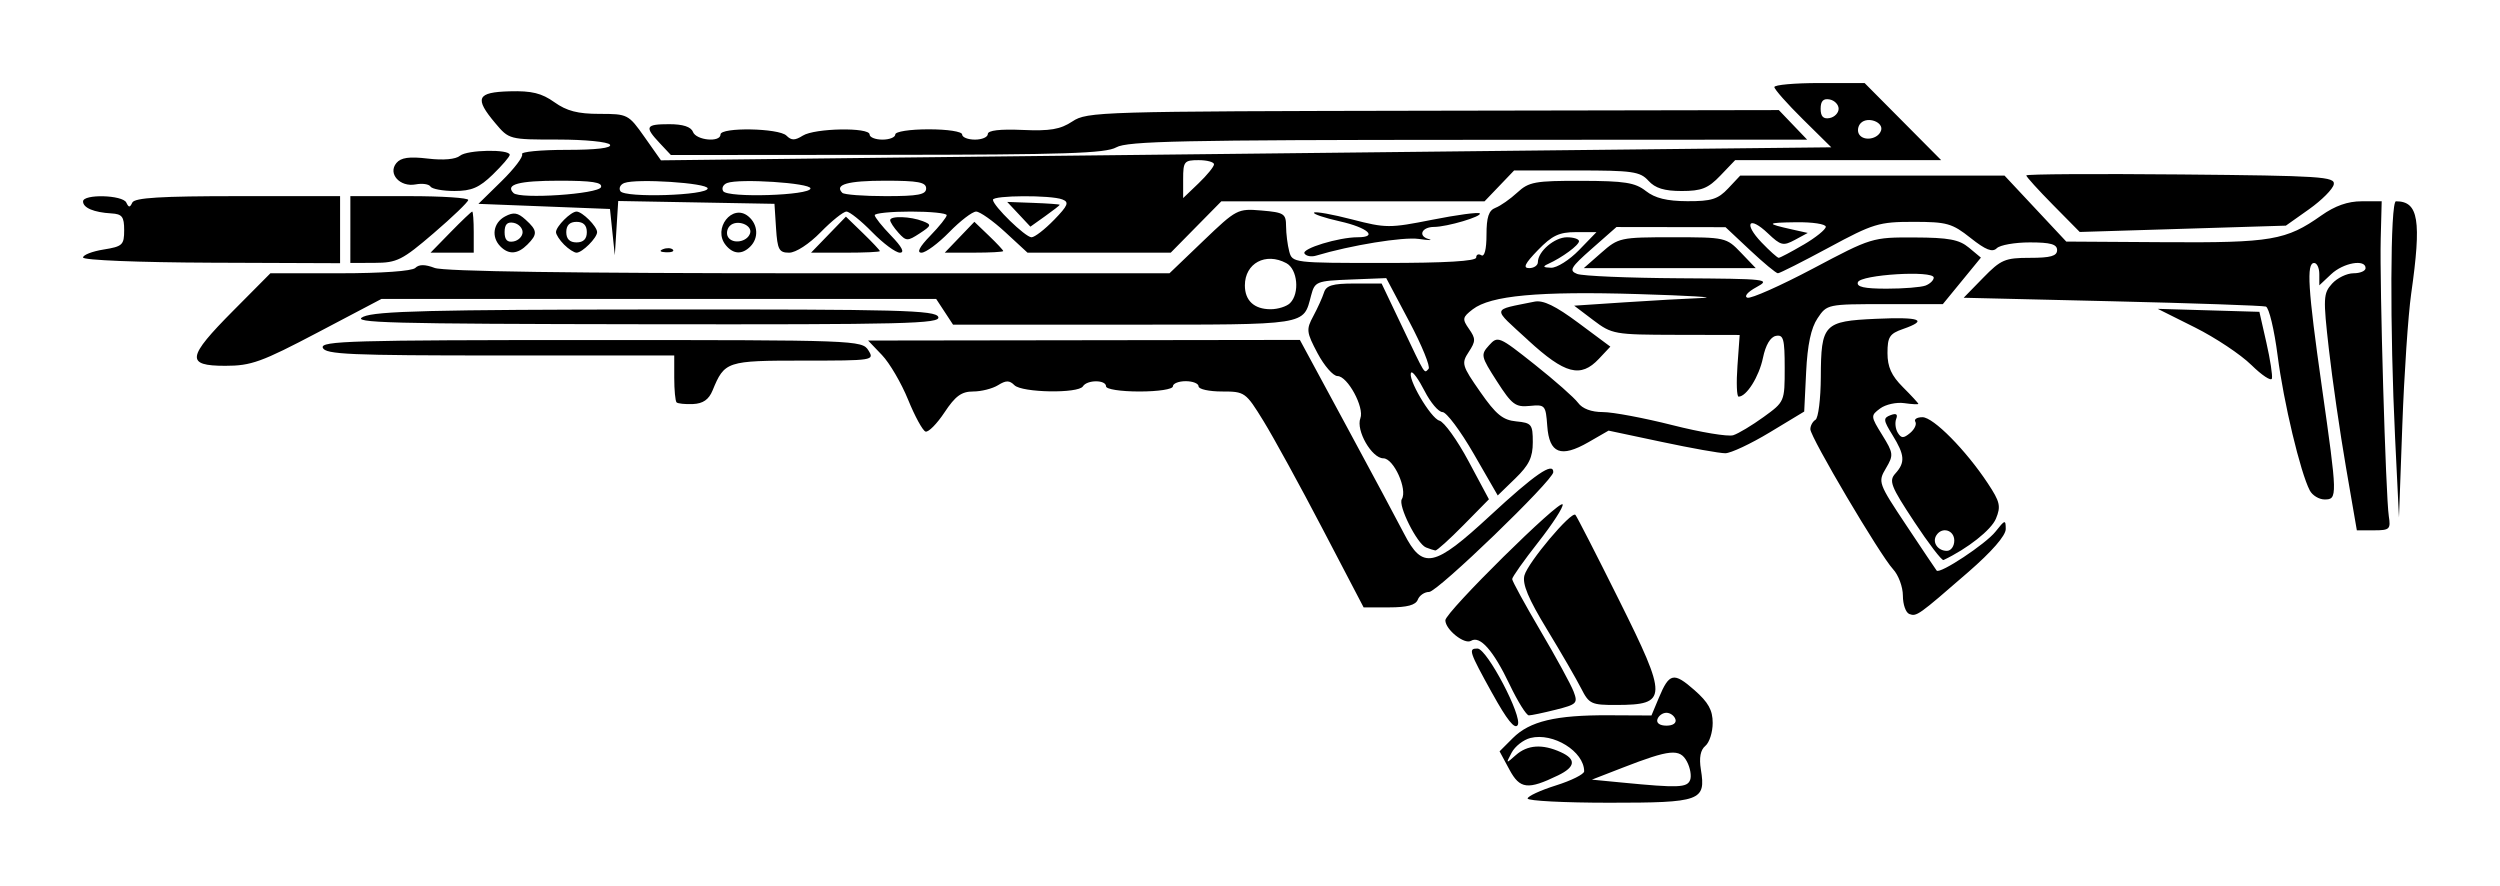
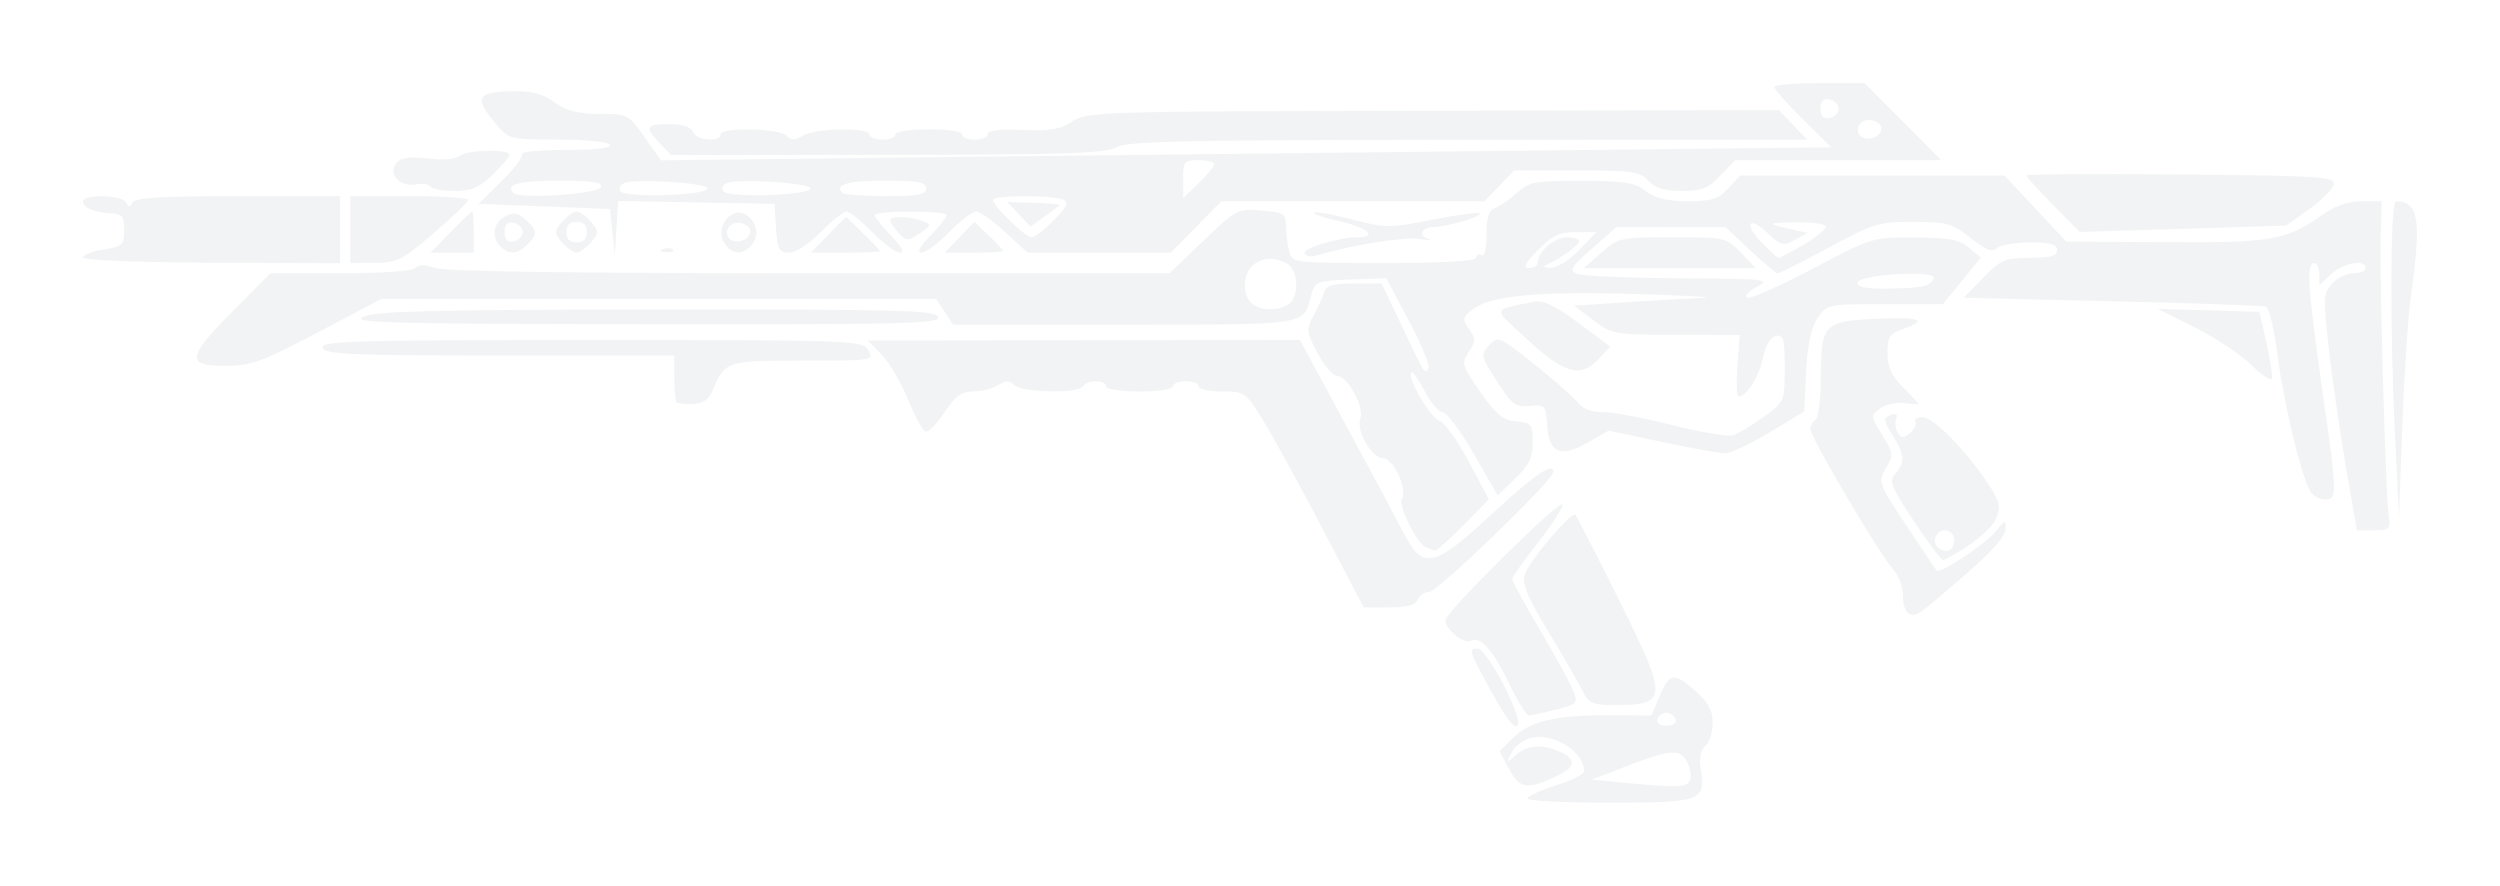
<svg xmlns="http://www.w3.org/2000/svg" width="361.254" height="128" viewBox="0 0 95.582 33.867" version="1.1" id="svg8">
  <defs id="defs2" />
  <g id="layer1">
-     <path style="fill:#000000;stroke-width:0.197;fill-opacity:1" d="m 58.405,30.531 c 0,-0.088 0.486,-0.314 1.081,-0.501 0.595,-0.187 1.081,-0.43 1.081,-0.54 0,-0.758 -1.184,-1.493 -2.054,-1.275 -0.269,0.068 -0.593,0.321 -0.72,0.563 -0.224,0.427 -0.219,0.43 0.157,0.096 0.452,-0.4 1.018,-0.438 1.729,-0.114 0.592,0.27 0.556,0.563 -0.109,0.885 -1.158,0.561 -1.459,0.526 -1.86,-0.219 l -0.377,-0.7 0.505,-0.505 c 0.648,-0.648 1.639,-0.884 3.672,-0.874 l 1.63,0.008 0.283,-0.677 c 0.399,-0.954 0.566,-0.99 1.358,-0.295 0.534,0.469 0.7,0.766 0.7,1.258 0,0.354 -0.126,0.748 -0.28,0.876 -0.189,0.157 -0.245,0.452 -0.171,0.907 0.194,1.197 5.9e-5,1.267 -3.503,1.267 -1.716,7e-6 -3.121,-0.072 -3.121,-0.161 z m 6.213,-0.708 c 0.059,-0.154 0.004,-0.473 -0.123,-0.709 -0.269,-0.502 -0.647,-0.466 -2.459,0.238 l -1.174,0.456 1.179,0.114 c 2.123,0.206 2.464,0.193 2.576,-0.099 z m -0.562,-2.325 c -0.045,-0.135 -0.2,-0.246 -0.344,-0.246 -0.144,0 -0.299,0.111 -0.344,0.246 -0.049,0.146 0.091,0.246 0.344,0.246 0.253,0 0.393,-0.1 0.344,-0.246 z m -7.002,-0.987 c -0.891,-1.613 -0.925,-1.717 -0.565,-1.715 0.362,0.002 1.732,2.609 1.537,2.925 -0.111,0.179 -0.41,-0.195 -0.971,-1.211 z m 0.661,-0.344 c -0.621,-1.3 -1.131,-1.877 -1.472,-1.667 -0.251,0.155 -0.983,-0.43 -0.983,-0.785 0,-0.309 4.405,-4.66 4.484,-4.429 0.034,0.099 -0.386,0.749 -0.934,1.446 -0.547,0.697 -0.995,1.33 -0.995,1.407 0,0.077 0.487,0.969 1.083,1.981 0.596,1.012 1.165,2.056 1.265,2.319 0.17,0.447 0.126,0.493 -0.679,0.695 -0.473,0.119 -0.938,0.217 -1.032,0.217 -0.094,0 -0.426,-0.532 -0.737,-1.183 z m 2.736,0.151 c -0.178,-0.351 -0.765,-1.366 -1.305,-2.254 -0.716,-1.177 -0.95,-1.737 -0.863,-2.064 0.132,-0.494 1.797,-2.472 1.949,-2.316 0.052,0.054 0.8,1.513 1.661,3.243 1.882,3.778 1.876,4.02 -0.092,4.026 -0.962,0.003 -1.047,-0.037 -1.35,-0.636 z m 12.548,-2.843 c -0.135,-0.049 -0.246,-0.363 -0.246,-0.699 0,-0.335 -0.169,-0.792 -0.377,-1.015 -0.499,-0.538 -3.161,-5.044 -3.161,-5.351 0,-0.132 0.088,-0.295 0.197,-0.361 0.108,-0.067 0.199,-0.802 0.203,-1.633 0.008,-2.027 0.113,-2.137 2.112,-2.227 1.694,-0.077 2.017,0.046 1.027,0.391 -0.509,0.177 -0.59,0.303 -0.59,0.919 0,0.53 0.151,0.864 0.59,1.303 0.324,0.324 0.59,0.612 0.59,0.639 0,0.027 -0.243,0.015 -0.541,-0.028 -0.297,-0.042 -0.71,0.049 -0.918,0.203 -0.369,0.274 -0.368,0.295 0.079,1.017 0.43,0.696 0.438,0.767 0.14,1.271 -0.31,0.524 -0.296,0.564 0.785,2.189 0.605,0.911 1.125,1.685 1.155,1.722 0.12,0.145 1.88,-1.02 2.249,-1.488 0.362,-0.46 0.392,-0.468 0.392,-0.099 0,0.251 -0.53,0.86 -1.425,1.638 -1.924,1.672 -1.979,1.712 -2.26,1.61 z M 50.569,20.226 c -0.861,-1.649 -1.879,-3.506 -2.262,-4.128 -0.682,-1.108 -0.714,-1.13 -1.589,-1.13 -0.491,0 -0.893,-0.088 -0.893,-0.197 0,-0.108 -0.221,-0.197 -0.491,-0.197 -0.27,0 -0.491,0.088 -0.491,0.197 0,0.111 -0.557,0.197 -1.278,0.197 -0.721,0 -1.278,-0.086 -1.278,-0.197 0,-0.256 -0.726,-0.256 -0.884,0 -0.174,0.281 -2.33,0.244 -2.619,-0.044 -0.19,-0.19 -0.322,-0.19 -0.626,0 -0.212,0.132 -0.64,0.241 -0.952,0.241 -0.444,0 -0.68,0.172 -1.095,0.799 -0.291,0.439 -0.617,0.769 -0.726,0.733 -0.108,-0.036 -0.408,-0.585 -0.666,-1.219 -0.258,-0.634 -0.707,-1.402 -0.999,-1.707 l -0.53,-0.554 8.254,-0.012 8.254,-0.012 1.781,3.295 c 0.98,1.812 1.97,3.661 2.2,4.109 0.716,1.393 1.142,1.304 3.295,-0.687 1.708,-1.58 2.413,-2.065 2.413,-1.662 0,0.31 -4.427,4.581 -4.748,4.581 -0.176,0 -0.371,0.133 -0.433,0.295 -0.08,0.207 -0.403,0.295 -1.092,0.295 h -0.979 z m 22.615,-0.282 c -0.895,-1.355 -0.974,-1.558 -0.719,-1.84 0.383,-0.423 0.362,-0.708 -0.109,-1.469 -0.355,-0.575 -0.363,-0.652 -0.076,-0.762 0.217,-0.083 0.287,-0.038 0.217,0.143 -0.056,0.146 -0.028,0.385 0.061,0.53 0.134,0.217 0.218,0.219 0.471,0.009 0.169,-0.14 0.259,-0.334 0.2,-0.43 -0.059,-0.096 0.063,-0.174 0.272,-0.174 0.416,0 1.656,1.254 2.498,2.527 0.468,0.708 0.508,0.879 0.311,1.353 -0.18,0.432 -1.082,1.144 -2.004,1.581 -0.064,0.03 -0.569,-0.63 -1.122,-1.467 z m 1.534,0.724 c 0,-0.407 -0.474,-0.542 -0.688,-0.197 -0.165,0.266 0.058,0.59 0.405,0.59 0.156,0 0.283,-0.177 0.283,-0.393 z m -20.201,0.261 c -0.339,-0.136 -1.072,-1.602 -0.922,-1.844 0.228,-0.369 -0.31,-1.562 -0.705,-1.562 -0.443,0 -1.057,-1.07 -0.879,-1.532 0.159,-0.415 -0.49,-1.613 -0.875,-1.613 -0.165,0 -0.507,-0.392 -0.761,-0.87 -0.429,-0.81 -0.441,-0.909 -0.162,-1.425 0.164,-0.305 0.347,-0.71 0.407,-0.899 0.085,-0.271 0.329,-0.344 1.155,-0.344 h 1.048 l 0.773,1.622 c 0.929,1.95 0.846,1.817 1.022,1.641 0.079,-0.079 -0.253,-0.892 -0.737,-1.807 l -0.881,-1.663 -1.362,0.054 c -1.31,0.052 -1.368,0.076 -1.51,0.607 -0.308,1.158 -0.05,1.118 -7.153,1.118 H 36.437 L 36.115,11.921 35.793,11.43 H 25.188 14.582 l -2.428,1.278 c -2.16,1.136 -2.551,1.278 -3.542,1.278 -1.518,0 -1.471,-0.319 0.306,-2.108 l 1.42,-1.43 h 2.668 c 1.58,0 2.751,-0.083 2.872,-0.204 0.141,-0.141 0.37,-0.141 0.74,0 0.352,0.134 5.276,0.204 14.315,0.204 H 44.713 L 46.007,9.208 c 1.269,-1.215 1.311,-1.237 2.227,-1.159 0.858,0.073 0.934,0.121 0.936,0.6 0.002,0.286 0.056,0.72 0.121,0.963 0.117,0.438 0.154,0.442 3.633,0.442 2.343,0 3.515,-0.069 3.515,-0.208 0,-0.114 0.088,-0.153 0.197,-0.087 0.12,0.074 0.197,-0.229 0.197,-0.781 0,-0.678 0.085,-0.935 0.344,-1.033 0.189,-0.072 0.564,-0.335 0.833,-0.583 0.444,-0.41 0.673,-0.452 2.457,-0.448 1.65,0.004 2.047,0.066 2.459,0.389 0.352,0.275 0.803,0.386 1.587,0.389 0.918,0.004 1.171,-0.075 1.558,-0.487 l 0.462,-0.491 h 5.053 5.053 l 1.18,1.261 1.18,1.261 3.77,0.024 c 4.071,0.026 4.639,-0.071 5.983,-1.022 0.522,-0.369 1.012,-0.542 1.537,-0.542 h 0.77 l -0.037,1.425 c -0.045,1.731 0.192,9.86 0.309,10.614 0.078,0.498 0.033,0.541 -0.569,0.541 h -0.653 l -0.415,-2.408 c -0.228,-1.324 -0.523,-3.356 -0.654,-4.516 -0.223,-1.961 -0.214,-2.136 0.121,-2.506 0.198,-0.219 0.568,-0.398 0.821,-0.398 0.254,0 0.461,-0.088 0.461,-0.197 0,-0.355 -0.85,-0.206 -1.314,0.231 l -0.455,0.427 v -0.427 c 0,-0.235 -0.088,-0.427 -0.197,-0.427 -0.301,0 -0.24,0.973 0.292,4.719 0.601,4.227 0.603,4.322 0.108,4.322 -0.212,0 -0.468,-0.155 -0.567,-0.344 -0.359,-0.683 -1.001,-3.374 -1.229,-5.149 -0.128,-0.997 -0.331,-1.844 -0.45,-1.882 -0.12,-0.038 -2.769,-0.129 -5.886,-0.203 l -5.668,-0.134 0.745,-0.763 c 0.68,-0.697 0.836,-0.763 1.786,-0.763 0.794,0 1.041,-0.07 1.041,-0.295 0,-0.225 -0.247,-0.295 -1.042,-0.295 -0.573,0 -1.142,0.1 -1.265,0.223 -0.166,0.166 -0.421,0.067 -1.001,-0.393 -0.708,-0.561 -0.904,-0.616 -2.188,-0.616 -1.317,0 -1.529,0.064 -3.232,0.983 -1.003,0.541 -1.879,0.983 -1.947,0.983 -0.068,0 -0.547,-0.397 -1.063,-0.881 l -0.939,-0.881 -2.085,-0.003 -2.085,-0.003 -0.936,0.824 c -0.819,0.721 -0.89,0.842 -0.568,0.969 0.203,0.08 1.96,0.154 3.906,0.166 3.383,0.021 3.512,0.036 2.948,0.341 -0.335,0.182 -0.483,0.355 -0.343,0.402 0.136,0.045 1.263,-0.456 2.505,-1.113 2.243,-1.188 2.268,-1.196 3.881,-1.19 1.313,0.005 1.71,0.08 2.082,0.389 l 0.459,0.382 -0.728,0.889 -0.728,0.889 h -2.214 c -2.197,0 -2.217,0.004 -2.576,0.541 -0.25,0.373 -0.385,1.009 -0.436,2.053 l -0.074,1.513 -1.318,0.796 c -0.725,0.438 -1.49,0.797 -1.699,0.798 -0.21,10e-4 -1.3,-0.193 -2.422,-0.432 l -2.041,-0.433 -0.768,0.442 c -1.057,0.608 -1.5,0.434 -1.576,-0.621 -0.058,-0.795 -0.083,-0.823 -0.671,-0.765 -0.544,0.054 -0.68,-0.048 -1.253,-0.94 -0.615,-0.958 -0.628,-1.017 -0.301,-1.378 0.333,-0.368 0.375,-0.351 1.744,0.735 0.772,0.612 1.518,1.271 1.66,1.465 0.163,0.224 0.509,0.353 0.947,0.353 0.38,0 1.576,0.225 2.659,0.499 1.083,0.275 2.129,0.448 2.325,0.386 0.196,-0.062 0.719,-0.376 1.162,-0.697 0.803,-0.581 0.806,-0.589 0.806,-1.875 0,-1.111 -0.047,-1.282 -0.335,-1.226 -0.212,0.041 -0.395,0.35 -0.496,0.84 -0.149,0.719 -0.629,1.483 -0.931,1.483 -0.071,0 -0.091,-0.531 -0.044,-1.179 l 0.085,-1.179 -2.431,-0.005 c -2.36,-0.005 -2.453,-0.022 -3.164,-0.56 l -0.733,-0.555 1.912,-0.127 c 1.052,-0.07 2.398,-0.145 2.993,-0.168 0.595,-0.023 -0.511,-0.089 -2.457,-0.148 -3.806,-0.115 -5.643,0.054 -6.328,0.583 -0.394,0.304 -0.407,0.369 -0.14,0.75 0.259,0.37 0.258,0.469 -0.011,0.879 -0.287,0.437 -0.263,0.52 0.44,1.528 0.603,0.865 0.862,1.077 1.376,1.127 0.589,0.057 0.633,0.112 0.633,0.797 0,0.578 -0.143,0.874 -0.67,1.385 l -0.67,0.65 -0.919,-1.594 c -0.506,-0.877 -1.042,-1.594 -1.193,-1.594 -0.15,0 -0.458,-0.362 -0.684,-0.805 -0.226,-0.443 -0.455,-0.761 -0.509,-0.707 -0.179,0.179 0.74,1.752 1.075,1.84 0.181,0.047 0.681,0.743 1.111,1.546 l 0.782,1.46 -0.972,0.987 c -0.534,0.543 -1.019,0.98 -1.077,0.971 -0.058,-0.009 -0.219,-0.061 -0.357,-0.116 z m -5.193,-9.342 c 0.374,-0.374 0.287,-1.296 -0.144,-1.526 -0.792,-0.424 -1.585,0.003 -1.585,0.852 0,0.58 0.356,0.91 0.983,0.91 0.281,0 0.617,-0.106 0.747,-0.236 z m 24.297,-0.67 c 0.171,-0.066 0.311,-0.202 0.311,-0.303 0,-0.286 -2.803,-0.115 -2.9,0.177 -0.059,0.178 0.242,0.246 1.098,0.246 0.649,0 1.319,-0.054 1.49,-0.119 z M 58.798,10.021 c 0,-0.406 0.636,-0.949 1.111,-0.949 0.253,0 0.461,0.067 0.461,0.149 0,0.152 -0.644,0.626 -1.179,0.869 -0.222,0.101 -0.196,0.137 0.109,0.147 0.222,0.008 0.704,-0.296 1.07,-0.674 L 61.037,8.875 h -0.786 c -0.64,0 -0.91,0.128 -1.453,0.688 -0.5,0.516 -0.583,0.688 -0.333,0.688 0.183,0 0.333,-0.104 0.333,-0.23 z M 68.952,9.358 c 0.469,-0.275 0.853,-0.584 0.853,-0.688 0,-0.104 -0.509,-0.181 -1.13,-0.173 -1.157,0.016 -1.174,0.049 -0.148,0.278 l 0.589,0.131 -0.491,0.265 c -0.447,0.241 -0.54,0.219 -1.03,-0.247 -0.732,-0.697 -0.95,-0.39 -0.246,0.345 0.31,0.323 0.605,0.588 0.656,0.588 0.051,0 0.477,-0.225 0.946,-0.5 z m 22.62,7.397 c -0.204,-4.183 -0.186,-9.059 0.033,-9.059 0.864,0 0.982,0.718 0.581,3.538 -0.115,0.811 -0.267,3.066 -0.338,5.012 l -0.128,3.538 z M 25.867,15.384 c -0.049,-0.049 -0.089,-0.472 -0.089,-0.941 v -0.852 h -6.662 c -5.74,0 -6.677,-0.041 -6.775,-0.295 -0.1,-0.26 1.119,-0.295 10.25,-0.295 10.151,0 10.369,0.008 10.609,0.393 0.241,0.386 0.196,0.393 -2.484,0.393 -2.941,0 -3.012,0.023 -3.473,1.142 -0.144,0.349 -0.365,0.502 -0.747,0.519 -0.298,0.013 -0.582,-0.016 -0.631,-0.065 z M 86.073,13.952 C 85.67,13.555 84.701,12.91 83.919,12.519 l -1.422,-0.711 1.943,0.057 1.943,0.057 0.267,1.175 c 0.147,0.646 0.242,1.266 0.212,1.376 -0.03,0.11 -0.385,-0.124 -0.788,-0.521 z M 58.422,13.005 c -1.395,-1.282 -1.42,-1.131 0.246,-1.472 0.331,-0.068 0.802,0.16 1.68,0.813 l 1.22,0.907 -0.437,0.465 c -0.699,0.744 -1.296,0.587 -2.71,-0.712 z M 13.887,12.111 c 0.476,-0.218 2.639,-0.272 11.231,-0.279 9.283,-0.008 10.656,0.029 10.755,0.286 0.1,0.26 -1.224,0.293 -11.231,0.279 -9.784,-0.014 -11.263,-0.053 -10.755,-0.286 z M 61.225,9.661 c 0.654,-0.575 0.724,-0.59 2.722,-0.59 2.021,0 2.058,0.008 2.615,0.59 l 0.565,0.59 H 63.84 60.553 Z M 3.175,9.845 C 3.175,9.746 3.529,9.609 3.961,9.54 4.684,9.424 4.747,9.365 4.747,8.801 4.747,8.284 4.669,8.182 4.255,8.159 3.587,8.12 3.175,7.946 3.175,7.702 c 0,-0.291 1.517,-0.251 1.654,0.043 0.092,0.197 0.138,0.197 0.229,0 C 5.145,7.56 6.148,7.499 9.088,7.499 H 13.002 V 8.781 10.063 L 8.089,10.044 C 5.278,10.032 3.175,9.947 3.175,9.845 Z M 13.395,8.777 V 7.499 h 2.26 c 1.243,0 2.254,0.066 2.247,0.147 -0.007,0.081 -0.604,0.654 -1.327,1.274 -1.196,1.026 -1.397,1.127 -2.247,1.13 l -0.934,0.004 z M 49.874,9.692 C 49.759,9.505 51.182,9.071 51.908,9.071 c 0.797,0 0.384,-0.369 -0.678,-0.607 -0.595,-0.133 -1.041,-0.284 -0.99,-0.335 0.051,-0.051 0.704,0.066 1.451,0.26 1.297,0.336 1.437,0.337 3.072,0.012 0.942,-0.187 1.758,-0.296 1.811,-0.243 0.113,0.113 -1.249,0.517 -1.746,0.518 -0.47,0.002 -0.626,0.345 -0.211,0.463 0.191,0.054 0.021,0.053 -0.376,-0.004 C 53.642,9.051 51.652,9.374 50.314,9.775 50.134,9.829 49.936,9.792 49.874,9.692 Z M 17.228,8.875 c 0.422,-0.432 0.794,-0.786 0.826,-0.786 0.032,0 0.058,0.354 0.058,0.786 V 9.661 h -0.826 -0.826 z m 1.907,0.55 C 18.772,9.063 18.854,8.52 19.308,8.276 c 0.327,-0.175 0.486,-0.15 0.786,0.122 0.457,0.414 0.467,0.555 0.068,0.954 -0.369,0.369 -0.707,0.393 -1.028,0.073 z m 0.845,-0.55 c 0,-0.159 -0.155,-0.319 -0.344,-0.356 -0.241,-0.046 -0.344,0.06 -0.344,0.356 0,0.296 0.103,0.402 0.344,0.356 0.189,-0.036 0.344,-0.196 0.344,-0.356 z m 1.586,0.477 c -0.17,-0.17 -0.309,-0.385 -0.309,-0.477 0,-0.218 0.568,-0.786 0.786,-0.786 0.218,0 0.786,0.568 0.786,0.786 0,0.218 -0.568,0.786 -0.786,0.786 -0.093,0 -0.307,-0.139 -0.477,-0.309 z m 0.87,-0.477 c 0,-0.262 -0.131,-0.393 -0.393,-0.393 -0.262,0 -0.393,0.131 -0.393,0.393 0,0.262 0.131,0.393 0.393,0.393 0.262,0 0.393,-0.131 0.393,-0.393 z m 0.977,0 L 23.321,7.99 20.806,7.892 18.291,7.794 19.176,6.926 c 0.487,-0.477 0.84,-0.942 0.784,-1.032 -0.056,-0.09 0.705,-0.164 1.691,-0.164 1.145,0 1.748,-0.071 1.671,-0.197 -0.067,-0.109 -0.956,-0.197 -1.99,-0.197 -1.859,0 -1.871,-0.003 -2.396,-0.627 -0.808,-0.961 -0.707,-1.184 0.553,-1.218 0.84,-0.023 1.22,0.07 1.707,0.417 0.471,0.336 0.897,0.446 1.724,0.446 1.079,0 1.109,0.016 1.724,0.888 l 0.626,0.888 8.853,-0.103 C 38.992,5.971 49.06,5.859 56.495,5.779 L 70.015,5.632 68.927,4.558 C 68.329,3.967 67.839,3.414 67.839,3.329 67.839,3.244 68.615,3.175 69.564,3.175 h 1.725 l 1.464,1.474 1.464,1.474 H 70.279 66.34 l -0.565,0.59 c -0.469,0.49 -0.72,0.59 -1.48,0.59 -0.666,0 -1.012,-0.107 -1.271,-0.393 -0.319,-0.352 -0.605,-0.393 -2.745,-0.393 h -2.39 l -0.565,0.59 -0.565,0.59 h -5.032 -5.032 L 45.728,8.678 44.76,9.661 H 42.023 39.285 L 38.433,8.875 C 37.963,8.442 37.463,8.089 37.32,8.089 c -0.143,0 -0.605,0.354 -1.027,0.786 -0.422,0.432 -0.9,0.786 -1.061,0.786 -0.193,0 -0.078,-0.223 0.335,-0.648 0.346,-0.356 0.628,-0.71 0.628,-0.786 0,-0.076 -0.619,-0.138 -1.376,-0.138 -0.757,0 -1.376,0.062 -1.376,0.138 0,0.076 0.283,0.43 0.628,0.786 0.412,0.425 0.527,0.648 0.335,0.648 -0.161,0 -0.639,-0.354 -1.061,-0.786 -0.422,-0.432 -0.864,-0.786 -0.983,-0.786 -0.118,0 -0.561,0.354 -0.983,0.786 -0.445,0.455 -0.953,0.786 -1.208,0.786 -0.386,0 -0.448,-0.115 -0.501,-0.934 l -0.06,-0.934 -2.987,-0.054 -2.987,-0.054 -0.065,1.037 -0.065,1.037 z M 40.297,8.41 c 0.54,-0.557 0.59,-0.681 0.317,-0.786 -0.442,-0.17 -2.651,-0.158 -2.651,0.014 0,0.228 1.24,1.434 1.474,1.434 0.12,0 0.506,-0.298 0.859,-0.662 z m -1.345,-0.217 -0.444,-0.473 1.004,0.037 c 0.552,0.02 1.005,0.053 1.005,0.073 8.29e-4,0.02 -0.251,0.216 -0.56,0.436 l -0.562,0.4 z M 22.978,7.155 c 0.061,-0.184 -0.341,-0.246 -1.594,-0.246 -1.552,0 -2.081,0.142 -1.752,0.471 0.243,0.243 3.258,0.039 3.346,-0.226 z m 4.078,0.049 c 0,-0.209 -2.722,-0.386 -3.188,-0.207 -0.152,0.058 -0.219,0.199 -0.149,0.312 0.164,0.265 3.337,0.165 3.337,-0.105 z m 3.931,0 c 0,-0.209 -2.722,-0.386 -3.188,-0.207 -0.152,0.058 -0.219,0.199 -0.149,0.312 0.164,0.265 3.337,0.165 3.337,-0.105 z m 4.422,0 c 0,-0.237 -0.304,-0.295 -1.561,-0.295 -1.439,0 -1.961,0.147 -1.644,0.464 0.069,0.069 0.819,0.126 1.665,0.126 1.238,0 1.54,-0.058 1.54,-0.295 z M 46.415,6.283 c 0,-0.088 -0.265,-0.16 -0.59,-0.16 -0.549,0 -0.59,0.051 -0.59,0.725 v 0.725 l 0.59,-0.565 c 0.324,-0.311 0.59,-0.637 0.59,-0.725 z M 71.918,4.993 C 72.025,4.67 71.409,4.44 71.145,4.704 c -0.113,0.113 -0.143,0.307 -0.067,0.43 0.174,0.281 0.73,0.188 0.839,-0.141 z M 70.296,4.158 c 0,-0.159 -0.155,-0.319 -0.344,-0.356 -0.241,-0.046 -0.344,0.06 -0.344,0.356 0,0.296 0.103,0.402 0.344,0.356 0.189,-0.036 0.344,-0.196 0.344,-0.356 z M 25.348,9.527 c 0.142,-0.057 0.311,-0.05 0.377,0.016 0.065,0.065 -0.051,0.112 -0.258,0.103 -0.229,-0.009 -0.276,-0.056 -0.119,-0.119 z M 27.751,9.376 c -0.52,-0.627 0.247,-1.613 0.86,-1.104 0.37,0.307 0.404,0.825 0.075,1.154 -0.315,0.315 -0.648,0.298 -0.936,-0.05 z m 0.926,-0.452 c 0.107,-0.323 -0.508,-0.553 -0.773,-0.289 -0.113,0.113 -0.143,0.307 -0.067,0.43 0.174,0.281 0.73,0.188 0.839,-0.141 z m 2.998,0.048 0.667,-0.689 0.649,0.629 c 0.357,0.346 0.649,0.656 0.649,0.689 0,0.033 -0.592,0.06 -1.316,0.06 H 31.008 Z m 5.012,0.098 0.566,-0.59 0.552,0.529 c 0.304,0.291 0.552,0.557 0.552,0.59 0,0.034 -0.503,0.061 -1.118,0.061 H 36.121 Z M 34.35,8.899 C 34.175,8.706 34.033,8.49 34.033,8.417 c 0,-0.171 0.779,-0.146 1.252,0.04 0.34,0.134 0.331,0.169 -0.126,0.468 -0.461,0.302 -0.514,0.301 -0.81,-0.026 z M 78.491,7.833 c -0.562,-0.569 -1.021,-1.076 -1.021,-1.126 -6.2e-5,-0.051 2.659,-0.067 5.91,-0.037 5.373,0.05 5.904,0.084 5.847,0.38 -0.034,0.179 -0.461,0.606 -0.947,0.951 l -0.884,0.626 -3.941,0.121 -3.941,0.121 z M 16.458,7.132 C 16.4,7.039 16.147,7.002 15.894,7.05 15.292,7.165 14.817,6.64 15.155,6.233 15.329,6.024 15.645,5.979 16.355,6.063 c 0.596,0.071 1.067,0.029 1.233,-0.109 0.277,-0.23 1.9,-0.258 1.9,-0.034 0,0.069 -0.292,0.408 -0.648,0.754 -0.517,0.501 -0.813,0.628 -1.463,0.628 -0.448,0 -0.862,-0.077 -0.92,-0.17 z M 25.223,5.472 c -0.592,-0.63 -0.544,-0.724 0.365,-0.724 0.523,0 0.831,0.1 0.905,0.295 0.125,0.325 1.054,0.412 1.054,0.098 0,-0.283 2.232,-0.244 2.521,0.044 0.19,0.19 0.322,0.19 0.626,0 0.461,-0.288 2.553,-0.324 2.553,-0.044 0,0.108 0.221,0.197 0.491,0.197 0.27,0 0.491,-0.088 0.491,-0.197 0,-0.111 0.557,-0.197 1.278,-0.197 0.721,0 1.278,0.086 1.278,0.197 0,0.108 0.221,0.197 0.491,0.197 0.27,0 0.491,-0.096 0.491,-0.214 0,-0.139 0.465,-0.194 1.327,-0.156 1.056,0.046 1.445,-0.02 1.908,-0.326 0.561,-0.372 1.027,-0.386 13.794,-0.409 l 13.214,-0.024 0.541,0.565 0.541,0.565 -12.96,0.007 C 45.268,5.35 43.093,5.396 42.681,5.632 42.277,5.863 40.719,5.914 33.92,5.92 L 25.65,5.927 Z" id="path877" />
+     <path style="fill:#f2f3f4;stroke-width:0.197;fill-opacity:1" d="m 58.405,30.531 c 0,-0.088 0.486,-0.314 1.081,-0.501 0.595,-0.187 1.081,-0.43 1.081,-0.54 0,-0.758 -1.184,-1.493 -2.054,-1.275 -0.269,0.068 -0.593,0.321 -0.72,0.563 -0.224,0.427 -0.219,0.43 0.157,0.096 0.452,-0.4 1.018,-0.438 1.729,-0.114 0.592,0.27 0.556,0.563 -0.109,0.885 -1.158,0.561 -1.459,0.526 -1.86,-0.219 l -0.377,-0.7 0.505,-0.505 c 0.648,-0.648 1.639,-0.884 3.672,-0.874 l 1.63,0.008 0.283,-0.677 c 0.399,-0.954 0.566,-0.99 1.358,-0.295 0.534,0.469 0.7,0.766 0.7,1.258 0,0.354 -0.126,0.748 -0.28,0.876 -0.189,0.157 -0.245,0.452 -0.171,0.907 0.194,1.197 5.9e-5,1.267 -3.503,1.267 -1.716,7e-6 -3.121,-0.072 -3.121,-0.161 z m 6.213,-0.708 c 0.059,-0.154 0.004,-0.473 -0.123,-0.709 -0.269,-0.502 -0.647,-0.466 -2.459,0.238 l -1.174,0.456 1.179,0.114 c 2.123,0.206 2.464,0.193 2.576,-0.099 z m -0.562,-2.325 c -0.045,-0.135 -0.2,-0.246 -0.344,-0.246 -0.144,0 -0.299,0.111 -0.344,0.246 -0.049,0.146 0.091,0.246 0.344,0.246 0.253,0 0.393,-0.1 0.344,-0.246 z m -7.002,-0.987 c -0.891,-1.613 -0.925,-1.717 -0.565,-1.715 0.362,0.002 1.732,2.609 1.537,2.925 -0.111,0.179 -0.41,-0.195 -0.971,-1.211 z m 0.661,-0.344 c -0.621,-1.3 -1.131,-1.877 -1.472,-1.667 -0.251,0.155 -0.983,-0.43 -0.983,-0.785 0,-0.309 4.405,-4.66 4.484,-4.429 0.034,0.099 -0.386,0.749 -0.934,1.446 -0.547,0.697 -0.995,1.33 -0.995,1.407 0,0.077 0.487,0.969 1.083,1.981 0.596,1.012 1.165,2.056 1.265,2.319 0.17,0.447 0.126,0.493 -0.679,0.695 -0.473,0.119 -0.938,0.217 -1.032,0.217 -0.094,0 -0.426,-0.532 -0.737,-1.183 z m 2.736,0.151 c -0.178,-0.351 -0.765,-1.366 -1.305,-2.254 -0.716,-1.177 -0.95,-1.737 -0.863,-2.064 0.132,-0.494 1.797,-2.472 1.949,-2.316 0.052,0.054 0.8,1.513 1.661,3.243 1.882,3.778 1.876,4.02 -0.092,4.026 -0.962,0.003 -1.047,-0.037 -1.35,-0.636 z m 12.548,-2.843 c -0.135,-0.049 -0.246,-0.363 -0.246,-0.699 0,-0.335 -0.169,-0.792 -0.377,-1.015 -0.499,-0.538 -3.161,-5.044 -3.161,-5.351 0,-0.132 0.088,-0.295 0.197,-0.361 0.108,-0.067 0.199,-0.802 0.203,-1.633 0.008,-2.027 0.113,-2.137 2.112,-2.227 1.694,-0.077 2.017,0.046 1.027,0.391 -0.509,0.177 -0.59,0.303 -0.59,0.919 0,0.53 0.151,0.864 0.59,1.303 0.324,0.324 0.59,0.612 0.59,0.639 0,0.027 -0.243,0.015 -0.541,-0.028 -0.297,-0.042 -0.71,0.049 -0.918,0.203 -0.369,0.274 -0.368,0.295 0.079,1.017 0.43,0.696 0.438,0.767 0.14,1.271 -0.31,0.524 -0.296,0.564 0.785,2.189 0.605,0.911 1.125,1.685 1.155,1.722 0.12,0.145 1.88,-1.02 2.249,-1.488 0.362,-0.46 0.392,-0.468 0.392,-0.099 0,0.251 -0.53,0.86 -1.425,1.638 -1.924,1.672 -1.979,1.712 -2.26,1.61 z M 50.569,20.226 c -0.861,-1.649 -1.879,-3.506 -2.262,-4.128 -0.682,-1.108 -0.714,-1.13 -1.589,-1.13 -0.491,0 -0.893,-0.088 -0.893,-0.197 0,-0.108 -0.221,-0.197 -0.491,-0.197 -0.27,0 -0.491,0.088 -0.491,0.197 0,0.111 -0.557,0.197 -1.278,0.197 -0.721,0 -1.278,-0.086 -1.278,-0.197 0,-0.256 -0.726,-0.256 -0.884,0 -0.174,0.281 -2.33,0.244 -2.619,-0.044 -0.19,-0.19 -0.322,-0.19 -0.626,0 -0.212,0.132 -0.64,0.241 -0.952,0.241 -0.444,0 -0.68,0.172 -1.095,0.799 -0.291,0.439 -0.617,0.769 -0.726,0.733 -0.108,-0.036 -0.408,-0.585 -0.666,-1.219 -0.258,-0.634 -0.707,-1.402 -0.999,-1.707 l -0.53,-0.554 8.254,-0.012 8.254,-0.012 1.781,3.295 c 0.98,1.812 1.97,3.661 2.2,4.109 0.716,1.393 1.142,1.304 3.295,-0.687 1.708,-1.58 2.413,-2.065 2.413,-1.662 0,0.31 -4.427,4.581 -4.748,4.581 -0.176,0 -0.371,0.133 -0.433,0.295 -0.08,0.207 -0.403,0.295 -1.092,0.295 h -0.979 z m 22.615,-0.282 c -0.895,-1.355 -0.974,-1.558 -0.719,-1.84 0.383,-0.423 0.362,-0.708 -0.109,-1.469 -0.355,-0.575 -0.363,-0.652 -0.076,-0.762 0.217,-0.083 0.287,-0.038 0.217,0.143 -0.056,0.146 -0.028,0.385 0.061,0.53 0.134,0.217 0.218,0.219 0.471,0.009 0.169,-0.14 0.259,-0.334 0.2,-0.43 -0.059,-0.096 0.063,-0.174 0.272,-0.174 0.416,0 1.656,1.254 2.498,2.527 0.468,0.708 0.508,0.879 0.311,1.353 -0.18,0.432 -1.082,1.144 -2.004,1.581 -0.064,0.03 -0.569,-0.63 -1.122,-1.467 z m 1.534,0.724 c 0,-0.407 -0.474,-0.542 -0.688,-0.197 -0.165,0.266 0.058,0.59 0.405,0.59 0.156,0 0.283,-0.177 0.283,-0.393 z m -20.201,0.261 c -0.339,-0.136 -1.072,-1.602 -0.922,-1.844 0.228,-0.369 -0.31,-1.562 -0.705,-1.562 -0.443,0 -1.057,-1.07 -0.879,-1.532 0.159,-0.415 -0.49,-1.613 -0.875,-1.613 -0.165,0 -0.507,-0.392 -0.761,-0.87 -0.429,-0.81 -0.441,-0.909 -0.162,-1.425 0.164,-0.305 0.347,-0.71 0.407,-0.899 0.085,-0.271 0.329,-0.344 1.155,-0.344 h 1.048 l 0.773,1.622 c 0.929,1.95 0.846,1.817 1.022,1.641 0.079,-0.079 -0.253,-0.892 -0.737,-1.807 l -0.881,-1.663 -1.362,0.054 c -1.31,0.052 -1.368,0.076 -1.51,0.607 -0.308,1.158 -0.05,1.118 -7.153,1.118 H 36.437 L 36.115,11.921 35.793,11.43 H 25.188 14.582 l -2.428,1.278 c -2.16,1.136 -2.551,1.278 -3.542,1.278 -1.518,0 -1.471,-0.319 0.306,-2.108 l 1.42,-1.43 h 2.668 c 1.58,0 2.751,-0.083 2.872,-0.204 0.141,-0.141 0.37,-0.141 0.74,0 0.352,0.134 5.276,0.204 14.315,0.204 H 44.713 L 46.007,9.208 c 1.269,-1.215 1.311,-1.237 2.227,-1.159 0.858,0.073 0.934,0.121 0.936,0.6 0.002,0.286 0.056,0.72 0.121,0.963 0.117,0.438 0.154,0.442 3.633,0.442 2.343,0 3.515,-0.069 3.515,-0.208 0,-0.114 0.088,-0.153 0.197,-0.087 0.12,0.074 0.197,-0.229 0.197,-0.781 0,-0.678 0.085,-0.935 0.344,-1.033 0.189,-0.072 0.564,-0.335 0.833,-0.583 0.444,-0.41 0.673,-0.452 2.457,-0.448 1.65,0.004 2.047,0.066 2.459,0.389 0.352,0.275 0.803,0.386 1.587,0.389 0.918,0.004 1.171,-0.075 1.558,-0.487 l 0.462,-0.491 h 5.053 5.053 l 1.18,1.261 1.18,1.261 3.77,0.024 c 4.071,0.026 4.639,-0.071 5.983,-1.022 0.522,-0.369 1.012,-0.542 1.537,-0.542 h 0.77 l -0.037,1.425 c -0.045,1.731 0.192,9.86 0.309,10.614 0.078,0.498 0.033,0.541 -0.569,0.541 h -0.653 l -0.415,-2.408 c -0.228,-1.324 -0.523,-3.356 -0.654,-4.516 -0.223,-1.961 -0.214,-2.136 0.121,-2.506 0.198,-0.219 0.568,-0.398 0.821,-0.398 0.254,0 0.461,-0.088 0.461,-0.197 0,-0.355 -0.85,-0.206 -1.314,0.231 l -0.455,0.427 v -0.427 c 0,-0.235 -0.088,-0.427 -0.197,-0.427 -0.301,0 -0.24,0.973 0.292,4.719 0.601,4.227 0.603,4.322 0.108,4.322 -0.212,0 -0.468,-0.155 -0.567,-0.344 -0.359,-0.683 -1.001,-3.374 -1.229,-5.149 -0.128,-0.997 -0.331,-1.844 -0.45,-1.882 -0.12,-0.038 -2.769,-0.129 -5.886,-0.203 l -5.668,-0.134 0.745,-0.763 c 0.68,-0.697 0.836,-0.763 1.786,-0.763 0.794,0 1.041,-0.07 1.041,-0.295 0,-0.225 -0.247,-0.295 -1.042,-0.295 -0.573,0 -1.142,0.1 -1.265,0.223 -0.166,0.166 -0.421,0.067 -1.001,-0.393 -0.708,-0.561 -0.904,-0.616 -2.188,-0.616 -1.317,0 -1.529,0.064 -3.232,0.983 -1.003,0.541 -1.879,0.983 -1.947,0.983 -0.068,0 -0.547,-0.397 -1.063,-0.881 l -0.939,-0.881 -2.085,-0.003 -2.085,-0.003 -0.936,0.824 c -0.819,0.721 -0.89,0.842 -0.568,0.969 0.203,0.08 1.96,0.154 3.906,0.166 3.383,0.021 3.512,0.036 2.948,0.341 -0.335,0.182 -0.483,0.355 -0.343,0.402 0.136,0.045 1.263,-0.456 2.505,-1.113 2.243,-1.188 2.268,-1.196 3.881,-1.19 1.313,0.005 1.71,0.08 2.082,0.389 l 0.459,0.382 -0.728,0.889 -0.728,0.889 h -2.214 c -2.197,0 -2.217,0.004 -2.576,0.541 -0.25,0.373 -0.385,1.009 -0.436,2.053 l -0.074,1.513 -1.318,0.796 c -0.725,0.438 -1.49,0.797 -1.699,0.798 -0.21,10e-4 -1.3,-0.193 -2.422,-0.432 l -2.041,-0.433 -0.768,0.442 c -1.057,0.608 -1.5,0.434 -1.576,-0.621 -0.058,-0.795 -0.083,-0.823 -0.671,-0.765 -0.544,0.054 -0.68,-0.048 -1.253,-0.94 -0.615,-0.958 -0.628,-1.017 -0.301,-1.378 0.333,-0.368 0.375,-0.351 1.744,0.735 0.772,0.612 1.518,1.271 1.66,1.465 0.163,0.224 0.509,0.353 0.947,0.353 0.38,0 1.576,0.225 2.659,0.499 1.083,0.275 2.129,0.448 2.325,0.386 0.196,-0.062 0.719,-0.376 1.162,-0.697 0.803,-0.581 0.806,-0.589 0.806,-1.875 0,-1.111 -0.047,-1.282 -0.335,-1.226 -0.212,0.041 -0.395,0.35 -0.496,0.84 -0.149,0.719 -0.629,1.483 -0.931,1.483 -0.071,0 -0.091,-0.531 -0.044,-1.179 l 0.085,-1.179 -2.431,-0.005 c -2.36,-0.005 -2.453,-0.022 -3.164,-0.56 l -0.733,-0.555 1.912,-0.127 c 1.052,-0.07 2.398,-0.145 2.993,-0.168 0.595,-0.023 -0.511,-0.089 -2.457,-0.148 -3.806,-0.115 -5.643,0.054 -6.328,0.583 -0.394,0.304 -0.407,0.369 -0.14,0.75 0.259,0.37 0.258,0.469 -0.011,0.879 -0.287,0.437 -0.263,0.52 0.44,1.528 0.603,0.865 0.862,1.077 1.376,1.127 0.589,0.057 0.633,0.112 0.633,0.797 0,0.578 -0.143,0.874 -0.67,1.385 l -0.67,0.65 -0.919,-1.594 c -0.506,-0.877 -1.042,-1.594 -1.193,-1.594 -0.15,0 -0.458,-0.362 -0.684,-0.805 -0.226,-0.443 -0.455,-0.761 -0.509,-0.707 -0.179,0.179 0.74,1.752 1.075,1.84 0.181,0.047 0.681,0.743 1.111,1.546 l 0.782,1.46 -0.972,0.987 c -0.534,0.543 -1.019,0.98 -1.077,0.971 -0.058,-0.009 -0.219,-0.061 -0.357,-0.116 z m -5.193,-9.342 c 0.374,-0.374 0.287,-1.296 -0.144,-1.526 -0.792,-0.424 -1.585,0.003 -1.585,0.852 0,0.58 0.356,0.91 0.983,0.91 0.281,0 0.617,-0.106 0.747,-0.236 z m 24.297,-0.67 c 0.171,-0.066 0.311,-0.202 0.311,-0.303 0,-0.286 -2.803,-0.115 -2.9,0.177 -0.059,0.178 0.242,0.246 1.098,0.246 0.649,0 1.319,-0.054 1.49,-0.119 z M 58.798,10.021 c 0,-0.406 0.636,-0.949 1.111,-0.949 0.253,0 0.461,0.067 0.461,0.149 0,0.152 -0.644,0.626 -1.179,0.869 -0.222,0.101 -0.196,0.137 0.109,0.147 0.222,0.008 0.704,-0.296 1.07,-0.674 L 61.037,8.875 h -0.786 c -0.64,0 -0.91,0.128 -1.453,0.688 -0.5,0.516 -0.583,0.688 -0.333,0.688 0.183,0 0.333,-0.104 0.333,-0.23 z M 68.952,9.358 c 0.469,-0.275 0.853,-0.584 0.853,-0.688 0,-0.104 -0.509,-0.181 -1.13,-0.173 -1.157,0.016 -1.174,0.049 -0.148,0.278 l 0.589,0.131 -0.491,0.265 c -0.447,0.241 -0.54,0.219 -1.03,-0.247 -0.732,-0.697 -0.95,-0.39 -0.246,0.345 0.31,0.323 0.605,0.588 0.656,0.588 0.051,0 0.477,-0.225 0.946,-0.5 z m 22.62,7.397 c -0.204,-4.183 -0.186,-9.059 0.033,-9.059 0.864,0 0.982,0.718 0.581,3.538 -0.115,0.811 -0.267,3.066 -0.338,5.012 l -0.128,3.538 z M 25.867,15.384 c -0.049,-0.049 -0.089,-0.472 -0.089,-0.941 v -0.852 h -6.662 c -5.74,0 -6.677,-0.041 -6.775,-0.295 -0.1,-0.26 1.119,-0.295 10.25,-0.295 10.151,0 10.369,0.008 10.609,0.393 0.241,0.386 0.196,0.393 -2.484,0.393 -2.941,0 -3.012,0.023 -3.473,1.142 -0.144,0.349 -0.365,0.502 -0.747,0.519 -0.298,0.013 -0.582,-0.016 -0.631,-0.065 z M 86.073,13.952 C 85.67,13.555 84.701,12.91 83.919,12.519 l -1.422,-0.711 1.943,0.057 1.943,0.057 0.267,1.175 c 0.147,0.646 0.242,1.266 0.212,1.376 -0.03,0.11 -0.385,-0.124 -0.788,-0.521 z M 58.422,13.005 c -1.395,-1.282 -1.42,-1.131 0.246,-1.472 0.331,-0.068 0.802,0.16 1.68,0.813 l 1.22,0.907 -0.437,0.465 c -0.699,0.744 -1.296,0.587 -2.71,-0.712 z M 13.887,12.111 c 0.476,-0.218 2.639,-0.272 11.231,-0.279 9.283,-0.008 10.656,0.029 10.755,0.286 0.1,0.26 -1.224,0.293 -11.231,0.279 -9.784,-0.014 -11.263,-0.053 -10.755,-0.286 z M 61.225,9.661 c 0.654,-0.575 0.724,-0.59 2.722,-0.59 2.021,0 2.058,0.008 2.615,0.59 l 0.565,0.59 H 63.84 60.553 Z M 3.175,9.845 C 3.175,9.746 3.529,9.609 3.961,9.54 4.684,9.424 4.747,9.365 4.747,8.801 4.747,8.284 4.669,8.182 4.255,8.159 3.587,8.12 3.175,7.946 3.175,7.702 c 0,-0.291 1.517,-0.251 1.654,0.043 0.092,0.197 0.138,0.197 0.229,0 C 5.145,7.56 6.148,7.499 9.088,7.499 H 13.002 V 8.781 10.063 L 8.089,10.044 C 5.278,10.032 3.175,9.947 3.175,9.845 Z M 13.395,8.777 V 7.499 h 2.26 c 1.243,0 2.254,0.066 2.247,0.147 -0.007,0.081 -0.604,0.654 -1.327,1.274 -1.196,1.026 -1.397,1.127 -2.247,1.13 l -0.934,0.004 z M 49.874,9.692 C 49.759,9.505 51.182,9.071 51.908,9.071 c 0.797,0 0.384,-0.369 -0.678,-0.607 -0.595,-0.133 -1.041,-0.284 -0.99,-0.335 0.051,-0.051 0.704,0.066 1.451,0.26 1.297,0.336 1.437,0.337 3.072,0.012 0.942,-0.187 1.758,-0.296 1.811,-0.243 0.113,0.113 -1.249,0.517 -1.746,0.518 -0.47,0.002 -0.626,0.345 -0.211,0.463 0.191,0.054 0.021,0.053 -0.376,-0.004 C 53.642,9.051 51.652,9.374 50.314,9.775 50.134,9.829 49.936,9.792 49.874,9.692 Z M 17.228,8.875 c 0.422,-0.432 0.794,-0.786 0.826,-0.786 0.032,0 0.058,0.354 0.058,0.786 V 9.661 h -0.826 -0.826 z m 1.907,0.55 C 18.772,9.063 18.854,8.52 19.308,8.276 c 0.327,-0.175 0.486,-0.15 0.786,0.122 0.457,0.414 0.467,0.555 0.068,0.954 -0.369,0.369 -0.707,0.393 -1.028,0.073 z m 0.845,-0.55 c 0,-0.159 -0.155,-0.319 -0.344,-0.356 -0.241,-0.046 -0.344,0.06 -0.344,0.356 0,0.296 0.103,0.402 0.344,0.356 0.189,-0.036 0.344,-0.196 0.344,-0.356 z m 1.586,0.477 c -0.17,-0.17 -0.309,-0.385 -0.309,-0.477 0,-0.218 0.568,-0.786 0.786,-0.786 0.218,0 0.786,0.568 0.786,0.786 0,0.218 -0.568,0.786 -0.786,0.786 -0.093,0 -0.307,-0.139 -0.477,-0.309 z m 0.87,-0.477 c 0,-0.262 -0.131,-0.393 -0.393,-0.393 -0.262,0 -0.393,0.131 -0.393,0.393 0,0.262 0.131,0.393 0.393,0.393 0.262,0 0.393,-0.131 0.393,-0.393 z m 0.977,0 L 23.321,7.99 20.806,7.892 18.291,7.794 19.176,6.926 c 0.487,-0.477 0.84,-0.942 0.784,-1.032 -0.056,-0.09 0.705,-0.164 1.691,-0.164 1.145,0 1.748,-0.071 1.671,-0.197 -0.067,-0.109 -0.956,-0.197 -1.99,-0.197 -1.859,0 -1.871,-0.003 -2.396,-0.627 -0.808,-0.961 -0.707,-1.184 0.553,-1.218 0.84,-0.023 1.22,0.07 1.707,0.417 0.471,0.336 0.897,0.446 1.724,0.446 1.079,0 1.109,0.016 1.724,0.888 l 0.626,0.888 8.853,-0.103 C 38.992,5.971 49.06,5.859 56.495,5.779 L 70.015,5.632 68.927,4.558 C 68.329,3.967 67.839,3.414 67.839,3.329 67.839,3.244 68.615,3.175 69.564,3.175 h 1.725 l 1.464,1.474 1.464,1.474 H 70.279 66.34 l -0.565,0.59 c -0.469,0.49 -0.72,0.59 -1.48,0.59 -0.666,0 -1.012,-0.107 -1.271,-0.393 -0.319,-0.352 -0.605,-0.393 -2.745,-0.393 h -2.39 l -0.565,0.59 -0.565,0.59 h -5.032 -5.032 L 45.728,8.678 44.76,9.661 H 42.023 39.285 L 38.433,8.875 C 37.963,8.442 37.463,8.089 37.32,8.089 c -0.143,0 -0.605,0.354 -1.027,0.786 -0.422,0.432 -0.9,0.786 -1.061,0.786 -0.193,0 -0.078,-0.223 0.335,-0.648 0.346,-0.356 0.628,-0.71 0.628,-0.786 0,-0.076 -0.619,-0.138 -1.376,-0.138 -0.757,0 -1.376,0.062 -1.376,0.138 0,0.076 0.283,0.43 0.628,0.786 0.412,0.425 0.527,0.648 0.335,0.648 -0.161,0 -0.639,-0.354 -1.061,-0.786 -0.422,-0.432 -0.864,-0.786 -0.983,-0.786 -0.118,0 -0.561,0.354 -0.983,0.786 -0.445,0.455 -0.953,0.786 -1.208,0.786 -0.386,0 -0.448,-0.115 -0.501,-0.934 l -0.06,-0.934 -2.987,-0.054 -2.987,-0.054 -0.065,1.037 -0.065,1.037 z M 40.297,8.41 c 0.54,-0.557 0.59,-0.681 0.317,-0.786 -0.442,-0.17 -2.651,-0.158 -2.651,0.014 0,0.228 1.24,1.434 1.474,1.434 0.12,0 0.506,-0.298 0.859,-0.662 z m -1.345,-0.217 -0.444,-0.473 1.004,0.037 c 0.552,0.02 1.005,0.053 1.005,0.073 8.29e-4,0.02 -0.251,0.216 -0.56,0.436 l -0.562,0.4 z M 22.978,7.155 c 0.061,-0.184 -0.341,-0.246 -1.594,-0.246 -1.552,0 -2.081,0.142 -1.752,0.471 0.243,0.243 3.258,0.039 3.346,-0.226 z m 4.078,0.049 c 0,-0.209 -2.722,-0.386 -3.188,-0.207 -0.152,0.058 -0.219,0.199 -0.149,0.312 0.164,0.265 3.337,0.165 3.337,-0.105 z m 3.931,0 c 0,-0.209 -2.722,-0.386 -3.188,-0.207 -0.152,0.058 -0.219,0.199 -0.149,0.312 0.164,0.265 3.337,0.165 3.337,-0.105 z m 4.422,0 c 0,-0.237 -0.304,-0.295 -1.561,-0.295 -1.439,0 -1.961,0.147 -1.644,0.464 0.069,0.069 0.819,0.126 1.665,0.126 1.238,0 1.54,-0.058 1.54,-0.295 z M 46.415,6.283 c 0,-0.088 -0.265,-0.16 -0.59,-0.16 -0.549,0 -0.59,0.051 -0.59,0.725 v 0.725 l 0.59,-0.565 c 0.324,-0.311 0.59,-0.637 0.59,-0.725 z M 71.918,4.993 C 72.025,4.67 71.409,4.44 71.145,4.704 c -0.113,0.113 -0.143,0.307 -0.067,0.43 0.174,0.281 0.73,0.188 0.839,-0.141 z M 70.296,4.158 c 0,-0.159 -0.155,-0.319 -0.344,-0.356 -0.241,-0.046 -0.344,0.06 -0.344,0.356 0,0.296 0.103,0.402 0.344,0.356 0.189,-0.036 0.344,-0.196 0.344,-0.356 z M 25.348,9.527 c 0.142,-0.057 0.311,-0.05 0.377,0.016 0.065,0.065 -0.051,0.112 -0.258,0.103 -0.229,-0.009 -0.276,-0.056 -0.119,-0.119 z M 27.751,9.376 c -0.52,-0.627 0.247,-1.613 0.86,-1.104 0.37,0.307 0.404,0.825 0.075,1.154 -0.315,0.315 -0.648,0.298 -0.936,-0.05 z m 0.926,-0.452 c 0.107,-0.323 -0.508,-0.553 -0.773,-0.289 -0.113,0.113 -0.143,0.307 -0.067,0.43 0.174,0.281 0.73,0.188 0.839,-0.141 z m 2.998,0.048 0.667,-0.689 0.649,0.629 c 0.357,0.346 0.649,0.656 0.649,0.689 0,0.033 -0.592,0.06 -1.316,0.06 H 31.008 Z m 5.012,0.098 0.566,-0.59 0.552,0.529 c 0.304,0.291 0.552,0.557 0.552,0.59 0,0.034 -0.503,0.061 -1.118,0.061 H 36.121 Z M 34.35,8.899 C 34.175,8.706 34.033,8.49 34.033,8.417 c 0,-0.171 0.779,-0.146 1.252,0.04 0.34,0.134 0.331,0.169 -0.126,0.468 -0.461,0.302 -0.514,0.301 -0.81,-0.026 z M 78.491,7.833 c -0.562,-0.569 -1.021,-1.076 -1.021,-1.126 -6.2e-5,-0.051 2.659,-0.067 5.91,-0.037 5.373,0.05 5.904,0.084 5.847,0.38 -0.034,0.179 -0.461,0.606 -0.947,0.951 l -0.884,0.626 -3.941,0.121 -3.941,0.121 z M 16.458,7.132 C 16.4,7.039 16.147,7.002 15.894,7.05 15.292,7.165 14.817,6.64 15.155,6.233 15.329,6.024 15.645,5.979 16.355,6.063 c 0.596,0.071 1.067,0.029 1.233,-0.109 0.277,-0.23 1.9,-0.258 1.9,-0.034 0,0.069 -0.292,0.408 -0.648,0.754 -0.517,0.501 -0.813,0.628 -1.463,0.628 -0.448,0 -0.862,-0.077 -0.92,-0.17 z M 25.223,5.472 c -0.592,-0.63 -0.544,-0.724 0.365,-0.724 0.523,0 0.831,0.1 0.905,0.295 0.125,0.325 1.054,0.412 1.054,0.098 0,-0.283 2.232,-0.244 2.521,0.044 0.19,0.19 0.322,0.19 0.626,0 0.461,-0.288 2.553,-0.324 2.553,-0.044 0,0.108 0.221,0.197 0.491,0.197 0.27,0 0.491,-0.088 0.491,-0.197 0,-0.111 0.557,-0.197 1.278,-0.197 0.721,0 1.278,0.086 1.278,0.197 0,0.108 0.221,0.197 0.491,0.197 0.27,0 0.491,-0.096 0.491,-0.214 0,-0.139 0.465,-0.194 1.327,-0.156 1.056,0.046 1.445,-0.02 1.908,-0.326 0.561,-0.372 1.027,-0.386 13.794,-0.409 l 13.214,-0.024 0.541,0.565 0.541,0.565 -12.96,0.007 C 45.268,5.35 43.093,5.396 42.681,5.632 42.277,5.863 40.719,5.914 33.92,5.92 L 25.65,5.927 Z" id="path877" />
  </g>
</svg>
